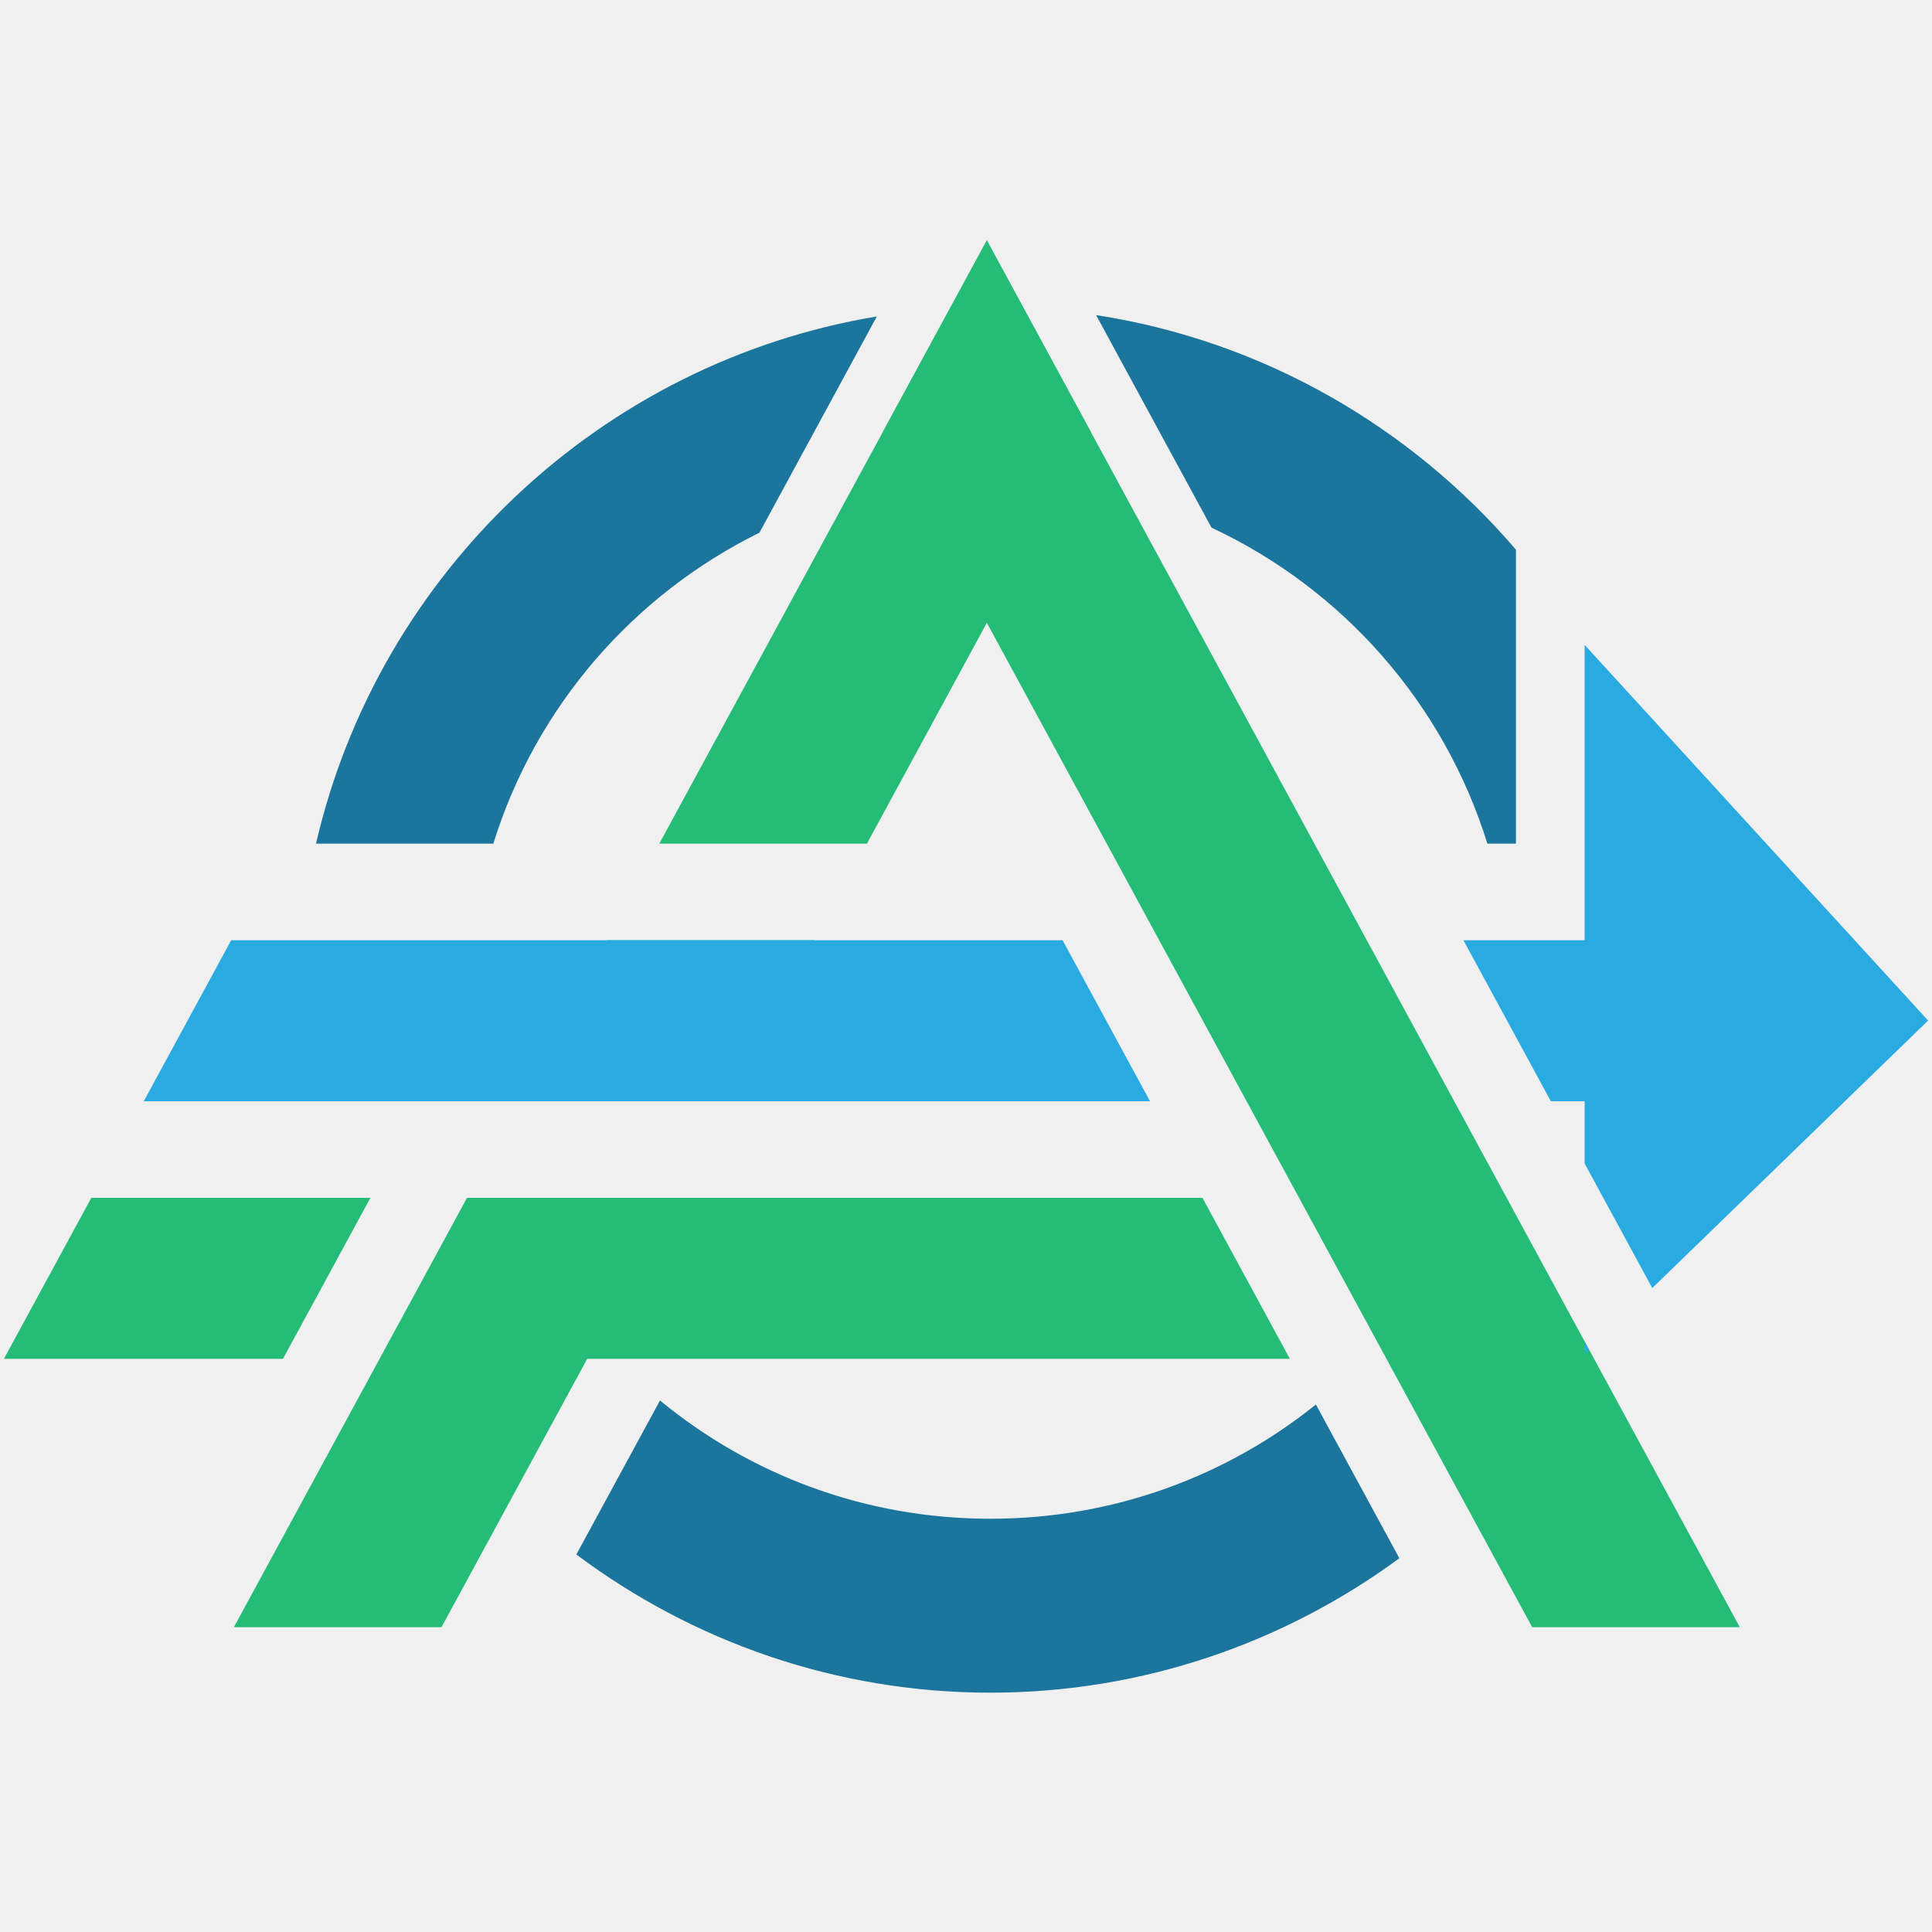
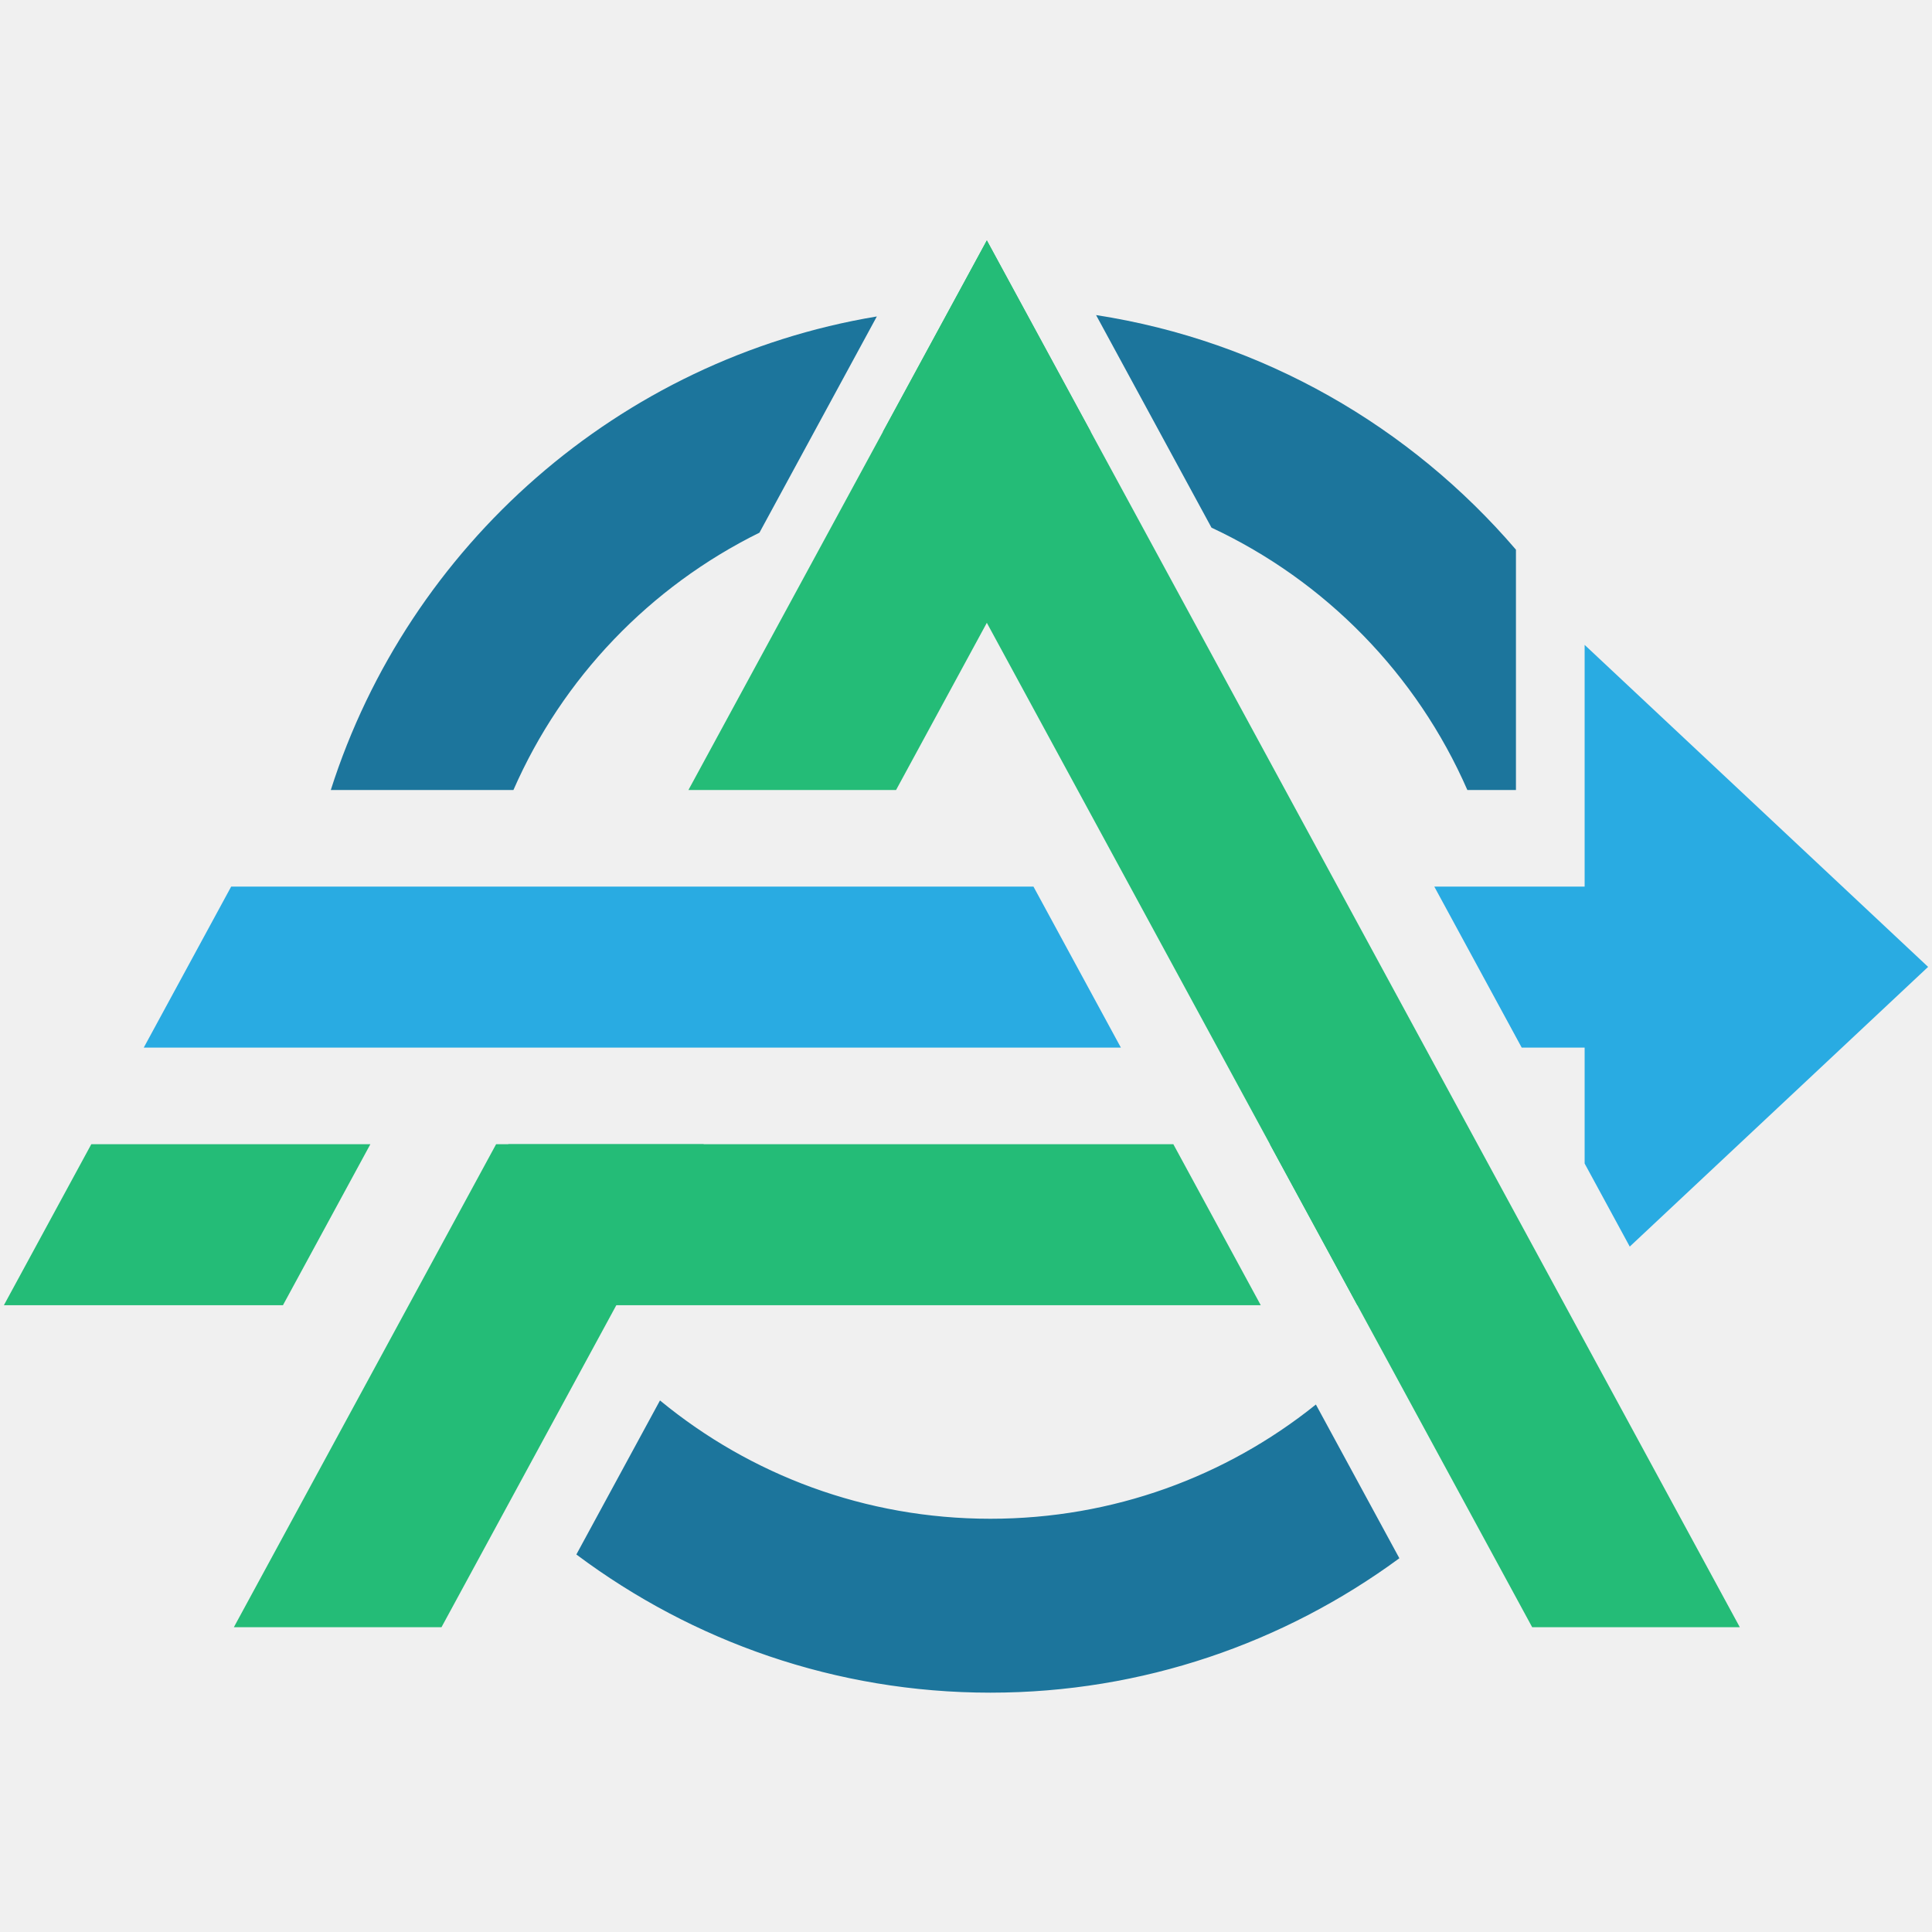
<svg xmlns="http://www.w3.org/2000/svg" version="1.1" id="ThinkAheadLogo" x="0px" y="0px" width="900" height="900" viewBox="0 0 900 900" enable-background="new 0 0 4000 2000" xml:space="preserve">
  <defs id="defs28">
    </defs>
  <g id="text" transform="translate(-1563.178,-269.6895)">
    <path fill-rule="evenodd" clip-rule="evenodd" fill="#29abe2" d="m 2608.435,1412.361 c 0,-38.167 0,-73.365 0,-109.567 21.349,0 41.238,0 62.187,0 0,93.433 0,185.997 0,279.668 -20.553,0 -40.424,0 -61.094,0 -0.612,-7.487 -1.16,-14.153 -1.937,-23.646 -25.614,23.374 -53.579,32.157 -85.697,23.133 -21.78,-6.121 -38.803,-19.292 -51.997,-37.197 -29.473,-39.995 -26.431,-94.736 6.671,-130.772 17.603,-19.165 39.476,-28.717 65.283,-30.567 26.062,-1.869 46.027,10.748 66.584,28.948 z m -98.233,69.67 c -0.44,28.466 18.907,50.786 44.274,51.074 28.304,0.326 51.386,-20.724 52.226,-47.627 0.884,-28.289 -20.334,-51.25 -47.622,-51.536 -27.935,-0.292 -48.441,19.884 -48.878,48.089 z" id="path11" />
    <path fill-rule="evenodd" clip-rule="evenodd" fill="#29abe2" d="m 2067.071,1520.65 c 14.036,7.691 28.612,15.68 43.19,23.668 -19.896,36.9 -84.111,52.724 -130.166,32.244 -49.23,-21.892 -71.603,-72.276 -53.966,-127.33 16.148,-50.406 71.824,-77.142 127.821,-63.24 51.135,12.693 80.33,60.189 71.132,118.082 -46.837,0 -94.017,0 -141.372,0 4.029,37.702 43.327,45.137 83.361,16.576 z m 1.257,-52.185 c -3.826,-24.777 -20.905,-38.089 -46.146,-37.455 -23.558,0.59 -39.666,14.873 -41.483,37.455 28.902,0 57.75,0 87.629,0 z" id="path17" />
    <path fill-rule="evenodd" clip-rule="evenodd" fill="#29abe2" d="m 2326.23,1466.555 c 0.136,-12.847 -4.632,-21.313 -15.675,-26.697 -19.519,-9.52 -39.227,-7.97 -59.088,-1.814 -5.609,1.734 -10.995,4.193 -17.443,6.694 -11.689,-9.5 -23.445,-19.056 -36.613,-29.759 14.497,-14.232 31.797,-22.01 50.053,-27.322 25.088,-7.301 50.72,-7.352 76.189,-1.644 43.292,9.7 65.873,37.364 66.887,81.76 0.362,15.797 0.885,31.652 0.01,47.405 -1.24,22.289 0.687,42.206 30.535,49.225 -15.521,13.537 -30.251,21.767 -46.517,23.457 -18.844,1.959 -27.121,-15.266 -38.632,-27.952 -2.86,2.403 -5.799,4.698 -8.544,7.206 -31.457,28.729 -83.52,28.018 -115.11,-0.688 -32.421,-29.462 -23.773,-83.645 16.534,-98.816 31.923,-12.019 63.538,-11.805 97.416,-1.055 z m -0.681,35.346 c -10.586,-0.762 -20.38,-2.09 -30.156,-1.97 -7.77,0.094 -15.888,0.855 -23.182,3.31 -9.73,3.278 -17.771,9.808 -16.945,21.492 0.83,11.73 8.41,18.339 19.518,21.208 29.76,7.696 53.188,-11.836 50.765,-44.04 z" id="path15" />
    <path fill-rule="evenodd" clip-rule="evenodd" fill="#29abe2" d="m 1861.686,1582.395 c -19.119,0 -38.087,0 -58.452,0 -0.25,-5.698 -0.667,-10.993 -0.683,-16.288 -0.098,-30.12 0.146,-60.241 -0.202,-90.357 -0.361,-31.34 -22.26,-48.259 -52.466,-39.5 -32.733,9.495 -36.522,20.854 -35.499,44.147 1.275,29.073 0.226,58.249 0.184,87.381 -0.01,4.792 0,9.584 0,15.176 -21.026,0 -40.122,0 -60.563,0 0,-93.419 0,-186.385 0,-280.324 19.828,0 39.276,0 60.297,0 0,33.92 0,67.312 0,103.263 5.426,-2.852 8.771,-4.236 11.716,-6.219 24.023,-16.155 50.651,-19.677 78.027,-13.403 32.687,7.49 54.408,29.513 56.837,62.329 3.258,44.025 0.806,88.473 0.806,133.795 z" id="path14" />
    <path fill-rule="evenodd" clip-rule="evenodd" fill="#29abe2" d="m 1446.188,1312.641 c 16.073,0 31.292,0 48.989,0 36.649,88.928 73.556,178.481 111.198,269.814 -22.323,0 -42.593,0 -63.623,0 -6.008,-15.186 -11.945,-30.191 -17.929,-45.314 -37.688,0 -74.599,0 -112.279,0 -6.107,15.207 -12.115,30.163 -18.416,45.849 -20.883,0 -41.37,0 -64.75,0 36.211,-91.761 77.888,-179.619 116.81,-270.349 z m 24.541,97.983 c -1.168,0.067 -2.336,0.134 -3.502,0.198 -9.429,23.103 -18.859,46.204 -28.907,70.824 20.749,0 39.521,0 60.186,0 -9.654,-24.682 -18.716,-47.851 -27.777,-71.022 z" id="path12" />
    <path fill-rule="evenodd" clip-rule="evenodd" fill="#29abe2" d="m 2289.155,1251.961 c -4.656,4.301 -8.566,7.914 -12.337,11.398 -0.367,7.921 -0.705,15.248 -1.098,23.716 -8.119,0 -15.697,0 -24.501,0 0,-31.244 0,-62.485 0,-94.929 7.354,0 14.466,0 23.399,0 0,13.182 0,26.697 0,38.633 14.648,-13.269 29.241,-26.486 43.701,-39.584 10.168,0 19.33,0 31.629,0 -14.72,16.277 -27.754,30.689 -41.514,45.904 13.094,15.996 26.318,32.148 41.16,50.277 -11.359,0 -20.339,0 -31.742,0 -8.48,-10.468 -18.285,-22.567 -28.697,-35.415 z" id="path21" />
    <path fill-rule="evenodd" clip-rule="evenodd" fill="#29abe2" d="m 2095.016,1287.334 c 0,-33.093 0,-63.589 0,-95.228 6.754,0 12.895,0 18.916,0 18.597,17.856 37.404,35.915 58.016,55.708 0,-18.828 0,-36.49 0,-55.293 9.189,0 16.256,0 24.776,0 0,31.07 0,62.352 0,95.482 -6.214,0.277 -12.824,0.572 -16.839,0.75 -20.839,-19.338 -39.918,-37.041 -60.072,-55.745 0,17.919 0,35.734 0,54.325 -9.366,10e-4 -16.85,10e-4 -24.797,10e-4 z" id="path19" />
    <path fill-rule="evenodd" clip-rule="evenodd" fill="#29abe2" d="m 2037.219,1288.395 c -8.582,0 -15.886,0 -24.628,0 0,-31.936 0,-63.497 0,-95.955 7.983,0 15.666,0 24.628,0 0,31.317 0,62.9 0,95.955 z" id="path23" />
    <path fill-rule="evenodd" clip-rule="evenodd" fill="#29abe2" d="m 1931.717,1191.751 c 9.999,0 17.217,0 25.333,0 0,32.175 0,63.452 0,95.706 -8.277,0 -15.852,0 -25.235,0 0,-12.084 0,-23.638 0,-35.994 -17.265,0 -32.736,0 -49.882,0 0,12.126 0,23.698 0,36.095 -8.839,0 -16.03,0 -24.531,0 0,-31.82 0,-63.481 0,-95.813 7.995,0 15.251,0 24.133,0 0.547,11.367 1.08,22.424 1.667,34.623 15.985,0 31.355,0 48.515,0 0,-11.446 0,-22.536 0,-34.617 z" id="path20" />
    <path fill-rule="evenodd" clip-rule="evenodd" fill="#29abe2" d="m 1812.308,1191.923 c 0,8.689 0,15.456 0,23.433 -10.774,0.479 -20.902,0.925 -32.729,1.445 0,23.426 0,46.4 0,70.488 -9.771,0 -17.816,0 -27.658,0 0,-22.98 0,-45.908 0,-69.922 -11.864,-0.569 -22.054,-1.059 -33.472,-1.607 0,-7.912 0,-15.385 0,-23.837 31.38,0 62.169,0 93.859,0 z" id="path22" />
  </g>
  <g id="old" style="display:none" transform="translate(-96.242,113.0105)">
    <path fill-rule="evenodd" clip-rule="evenodd" fill="#22b573" d="m 368.712,523.725 c -22.951,41.188 -44.813,80.429 -66.819,119.927 h -95.732 c 36.477,-65.897 75.572,-130.414 110.816,-194.091 h 326.155 c 13.464,24.404 26.262,47.601 40.915,74.164 z" id="path4" style="display:none;fill:#21ae6e;fill-opacity:1" />
    <path fill-rule="evenodd" clip-rule="evenodd" fill="#22b573" d="m 904.957,643.656 c -34.113,0 -65.707,0 -98.855,0 -83.582,-153.657 -167.493,-307.923 -252.825,-464.799 -19.024,34.539 -36.577,66.397 -54.532,98.987 -30.424,0 -60.944,0 -94.212,0 50.561,-93.047 100.473,-184.9 150.976,-277.844 116.674,214.905 232.495,428.239 349.448,643.656 z" id="path2" style="display:none;fill:#21ae6e;fill-opacity:1" />
    <g id="g19" style="display:inline" transform="translate(96.62086,-114.239)">
      <path fill="#123c5e" d="m 658.261,327.808 c 25.476,36.151 41.342,79.535 43.848,126.407 10.709,24.084 18.084,34.896 23.84,43.084 V 283.983 c -4.305,-6.061 -8.727,-11.981 -13.317,-17.756 -18.88,19.861 -36.864,40.51 -54.371,61.581 z" id="path10" style="display:none;fill:#123d60;fill-opacity:1" />
    </g>
    <path id="path13" style="display:none;fill:#29abe2;fill-opacity:1" d="m 241.801,277.844 c -0.748,3.128 -1.463,6.268 -2.115,9.434 h 82.975 c 0.905,-3.178 1.932,-6.307 2.963,-9.434 z" />
    <path fill="#29abe2" d="m 693.792,552.539 c -39.344,27.875 -85.396,43.076 -137.529,43.076 -51.139,0 -98.62,-15.643 -137.794,-43.076 h -52.461 l -23.69,42.567 c 26.219,23.231 55.773,41.982 88.113,55.661 39.877,16.866 82.212,25.488 125.832,25.488 43.618,0 85.956,-8.52 125.832,-25.389 21.812,-9.225 32.945,-15.348 52.056,-28.963" id="path9" style="display:inline;fill:#1d77a0;fill-opacity:1" />
    <path id="path1" style="display:inline;fill:#1d77a0;fill-opacity:1" d="m 606.318,33.689 54.412,100.24 c 78.014,37.339 133.14,115.131 138,206.047 7.833,8.341 14.513,17.931 19.334,28.395 v -204.75 C 807.902,149.817 797.061,136.727 784.851,124.517 755.178,94.844 720.601,71.543 682.107,55.261 657.678,44.929 632.321,37.726 606.318,33.689 Z" />
    <path id="path16" style="fill:#1d77a0;fill-opacity:1" d="m 504.403,34.055 c -25.371,4.064 -50.114,11.158 -73.975,21.25 -38.496,16.282 -73.059,39.562 -102.732,69.234 -29.673,29.672 -52.976,64.403 -69.256,102.898 -6.987,16.518 -12.525,33.198 -16.639,50.406 h 83.822 c 20.489,-62.117 65.523,-113.794 123.691,-142.494 z" />
    <path id="rect49" style="display:inline;fill:#21ae6e;fill-opacity:1;stroke:none;stroke-width:1.617;stroke-opacity:1" d="m 136.964,449.561 c -13.411,24.655 -26.967,49.575 -40.342,74.164 H 222.757 c 14.374,-24.851 28.612,-49.594 42.211,-74.164 z" />
    <path id="path3" style="display:inline;fill:#29abe2;fill-opacity:1" d="m 204.7,325.032 c -13.877,25.511 -27.673,50.874 -41.496,76.287 H 628.075 C 612.954,375.16 598.469,350.09 583.991,325.032 Z" />
    <path fill-rule="evenodd" clip-rule="evenodd" fill="#29abe2" d="m 839.931,183.914 c 0,5.816 -0.01,23.529 0,29.346 0.08,59.907 1.057,149.568 -0.149,209.449 l 23.571,44.595 c 46.887,-45.013 91.897,-88.227 138.002,-132.493" id="path28" style="display:inline" />
    <path id="path24" style="display:inline;fill:#29abe2;fill-opacity:1" d="m 797.443,325.032 c 0.571,4.94 1.018,9.918 1.287,14.943 v 7.119 c 6.446,11.872 12.89,23.741 19.334,35.611 v -57.674 h -19.334 z" />
    <g id="flash-lines" style="display:none" transform="translate(109.7629,-107.669)">
      <path id="path48" d="m 0,558.043 v 54.842 h 117.984 c 9.749,-17.457 19.512,-34.939 29.221,-52.328 -2.343,-1.548 -3.121,-2.514 -3.9,-2.514 -44.432,-0.021 -93.873,-0.006 -143.305,0 z m -148.773,10.49 c -0.006,0.029 -0.011,0.057 -0.018,0.086 0.006,-0.029 0.011,-0.058 0.018,-0.086 z m -0.83,23.002 c 0.048,6.829 0.197,13.879 0.197,21.35 0,-7.47 -0.15,-14.521 -0.197,-21.35 z" style="display:inline;fill:#22b573;fill-opacity:1" />
      <path id="path43" d="m 0,558.043 v 54.842 h 117.984 c 9.749,-17.457 19.512,-34.939 29.221,-52.328 -2.343,-1.548 -3.121,-2.514 -3.9,-2.514 -44.432,-0.021 -93.873,-0.006 -143.305,0 z m -148.773,10.49 c -0.006,0.029 -0.011,0.057 -0.018,0.086 0.006,-0.029 0.011,-0.058 0.018,-0.086 z m -0.83,23.002 c 0.048,6.829 0.197,13.879 0.197,21.35 0,-7.47 -0.15,-14.521 -0.197,-21.35 z" style="fill:#22b573;fill-opacity:1" />
      <path id="path42" d="m 0,432.701 v 76.287 h 518.312 c -15.121,-26.159 -29.606,-51.229 -44.084,-76.287 z" style="display:inline;fill:#29abe2;fill-opacity:1" />
      <path id="path44" style="fill:#29abe2;fill-opacity:1" d="m 49.303,352.604 c -9.102,3e-4 -31.696,0.097 -49.303,0.17 v 42.174 h 49.572 35.832 c 0.652,-3.166 1.367,-6.306 2.115,-9.434 2.669,-11.164 6.003,-22.091 9.877,-32.91 H 92.75 c -4.777,1.6e-4 -17.58,0.066 -25.23,0.096 0.015,-0.035 0.026,-0.061 0.041,-0.096 z m -161.502,0.145 c 4.603,0.095 10.949,0.152 18.402,0.186 -7.453,-0.034 -13.8,-0.091 -18.402,-0.186 z m 43.447,0 c 4.838,0.1 11.839,0.156 19.623,0.193 -7.784,-0.038 -14.785,-0.094 -19.623,-0.193 z" />
      <path id="path45" style="display:inline;fill:#22b573;fill-opacity:1;stroke:none;stroke-width:1.035;stroke-opacity:1" d="m -134.453,558.043 c -9.11,0 -14.227,5.24 -14.736,13.471 -0.814,13.169 -0.217,26.43 -0.217,41.371 H 0 v -54.842 c -46.378,0.005 -92.765,0 -134.453,0 z" />
      <path id="path46" style="fill:#29abe2;fill-opacity:1;stroke:none;stroke-width:1.035;stroke-opacity:1" d="m -159.652,432.701 v 76.287 H 0 v -76.287 z" />
      <path id="path47" style="fill:#29abe2;fill-opacity:1;stroke:none;stroke-width:1.035;stroke-opacity:1" d="m -112.199,352.748 v 42.199 H -68.752 0 v -42.174 c -17.544,0.073 -30.082,0.123 -49.129,0.168 -7.784,-0.038 -14.785,-0.094 -19.623,-0.193 v 0.227 c -18.061,0.006 -34.242,-0.037 -43.447,-0.227 z" />
    </g>
    <g id="arrow-right" style="display:inline;fill:#1d77a0;fill-opacity:1" transform="translate(-137.5581)">
      <path id="path51" style="display:none;fill:#1d77a0;fill-opacity:1" d="m 690.13,439.27 c 13.786,25.393 27.624,50.88 41.418,76.287 h 11.934 c 0.268,-23.401 0.292,-49.73 0.234,-76.287 z" transform="translate(234.179,-114.239)" />
      <path id="rect31" style="display:none;fill:#1d77a0;fill-opacity:1" d="m 960.128,169.744 17.361,14.17 -0.149,238.795 -11.613,-21.39 -9.846,-116.123 z" />
      <path fill-rule="evenodd" clip-rule="evenodd" fill="#29abe2" d="m 977.489,183.914 c 0,5.816 -9.747,23.529 -9.737,29.346 0.08,59.907 -2.189,151.732 9.588,209.449 l 23.571,44.595 c 46.887,-45.013 91.897,-88.227 138.002,-132.493" id="path31" style="display:none;fill:#1d77a0;fill-opacity:1" />
    </g>
    <g id="gaps" style="display:none" transform="translate(96.62086,-114.239)">
      <path id="rect14-8" style="fill:#1a1a1a;fill-opacity:0.584;stroke:none;stroke-width:75.97;stroke-dasharray:none;stroke-opacity:0.497" d="m 487.371,439.271 c 14.478,25.058 28.963,50.128 44.084,76.287 h 46.209 c -13.823,-25.413 -27.62,-50.776 -41.496,-76.287 z" />
      <path id="rect25" style="fill:#666666;fill-opacity:1;stroke:none;stroke-width:64.988;stroke-dasharray:none;stroke-opacity:0.497" d="m 168.348,563.801 c -13.599,24.57 -27.837,49.313 -42.211,74.164 h 52.01 c 14.374,-24.851 28.61,-49.594 42.209,-74.164 z" />
      <path id="rect26" style="fill:#666666;fill-opacity:1;stroke:none;stroke-width:115.643;stroke-dasharray:none;stroke-opacity:0.497" d="m 256.037,666.777 c -7.986,14.333 -15.875,28.494 -23.717,42.568 h 13.377 l 23.689,-42.568 z" />
      <path id="rect27" style="fill:#666666;fill-opacity:1;stroke:none;stroke-width:58.896;stroke-dasharray:none;stroke-opacity:0.497" d="m 272.08,637.984 c -5.514,9.896 -10.649,19.113 -16.055,28.814 h 109.277 v -28.814 z" />
      <path id="rect28" style="fill:#666666;fill-opacity:0.642;stroke:none;stroke-width:46.594;stroke-dasharray:none;stroke-opacity:0.497" d="m 407.779,148.295 -55.086,101.293 c -10e-4,6.5e-4 -0.003,0.001 -0.004,0.002 h 32.652 c 18.309,-33.695 36.675,-67.495 55.041,-101.295 z" />
      <path id="rect29" style="fill:#666666;fill-opacity:0.642;stroke:none;stroke-width:43.714;stroke-dasharray:none;stroke-opacity:0.497" d="m 477.18,147.928 c 18.157,33.444 36.292,66.849 54.42,100.24 h 32.51 L 509.697,147.928 Z" />
      <path id="rect34" style="fill:#666666;fill-opacity:0.642;stroke:none;stroke-width:80;stroke-dasharray:none;stroke-opacity:0.497" d="M 721.443,277.859 V 496.945 l 21.717,40.002 c 1.206,-59.881 0.23,-149.542 0.15,-209.449 -0.01,-5.817 0,-23.53 0,-29.346 z" />
    </g>
  </g>
  <g id="unbroken-objects" style="display:none" transform="translate(-96.242,113.0105)">
    <path id="path7" style="color:#000000;display:inline;fill:#1c759c;fill-opacity:1;-inkscape-stroke:none" d="m 612.862,655.085 c -41.448,33.113 -94.05,52.91 -151.498,52.91 -51.434,0 -98.961,-15.889 -138.084,-42.984 H 301.161 l -32.051,59.033 c 53.741,40.12 120.277,63.967 192.254,63.967 70.917,0 136.57,-23.139 189.908,-62.184 z" transform="translate(96.242,-113.0105)" />
    <path style="color:#000000;display:inline;fill:#1c759c;fill-opacity:1;-inkscape-stroke:none" d="m 612.862,655.085 c -41.448,33.113 -94.05,52.91 -151.498,52.91 -51.434,0 -98.961,-15.889 -138.084,-42.984 h -35.119 l -28.217,51.971 c 55.248,44.386 125.302,71.029 201.42,71.029 70.917,0 136.57,-23.139 189.908,-62.184 z" id="circle-bottom" transform="translate(96.242,-113.0105)" />
+     <path style="color:#000000;display:none;fill:#1c759c;fill-opacity:1;-inkscape-stroke:none" d="m 510.596,146.778 53.766,99.025 c 61.153,28.574 108.213,81.87 128.52,147.207 h 13.305 V 256.059 C 657.098,198.781 588.381,158.778 510.596,146.778 Z" id="path18" transform="translate(96.242,-113.0105)" />
+     <path style="color:#000000;display:none;fill:#1c759c;fill-opacity:1;-inkscape-stroke:none" d="M 408.469,147.415 C 279.705,168.826 176.359,266.963 147.205,393.011 h 82.607 c 19.782,-63.691 65.078,-115.804 123.971,-144.873 z" id="circle-top-left" transform="translate(96.242,-113.0105)" />
    <path id="circle-top-right" style="color:#000000;display:inline;fill:#000000;fill-opacity:0;-inkscape-stroke:none" d="m 510.596,146.778 53.766,99.025 c 65.162,30.447 114.327,88.963 132.168,160.207 h 9.656 V 256.059 C 657.098,198.781 588.381,158.778 510.596,146.778 Z m 227.59,153.637 v 105.596 h 40.146 C 771.209,368.077 757.39,332.461 738.186,300.415 Z" transform="translate(96.242,-113.0105)" />
    <path style="color:#000000;display:inline;fill:#1c759c;fill-opacity:0.5;-inkscape-stroke:none" d="m 606.838,33.768 53.766,99.025 C 743.167,171.371 800.092,254.992 800.092,352.5 c 0,4.193 -0.215,8.329 -0.428,12.467 l 57.643,106.164 C 871.963,434.382 880.105,394.379 880.105,352.5 880.105,191.597 761.247,57.588 606.838,33.768 Z" id="path91" />
    <path style="color:#000000;display:inline;fill:#1c759c;fill-opacity:0.5;-inkscape-stroke:none" d="m 557.605,30 c -177.638,0 -322.5,144.862 -322.5,322.5 0,177.638 144.862,322.5 322.5,322.5 177.638,0 322.5,-144.862 322.5,-322.5 C 880.105,174.862 735.243,30 557.605,30 Z m 0,80.016 c 134.394,0 242.486,108.09 242.486,242.484 0,134.394 -108.092,242.484 -242.486,242.484 -134.394,0 -242.484,-108.09 -242.484,-242.484 0,-134.394 108.09,-242.484 242.484,-242.484 z" id="path6-0" />
-     <path id="path26" style="display:inline;fill:#29abe2;fill-opacity:0.5;stroke-width:114.369;stroke-opacity:0.497" d="m 840,487.5 v -300 l 160,150 z" />
+     <path id="path34" style="display:inline;fill:#24bc77;fill-opacity:1;stroke:none;stroke-width:159.743" d="M 459.707,111.99 108.945,758.012 h 96.721 l 302.4,-556.953 -0.002,-0.002 0.002,-0.002 z" transform="translate(96.242,-113.0105)" />
+     <path id="path53" style="display:inline;fill:#29abe2;fill-opacity:0.5;stroke-width:114.369;stroke-opacity:0.497" d="m 738.186,600.415 v -300 l 160,150 z" transform="translate(96.242,-113.0105)" />
  </g>
-   <g id="g1" style="display:none" transform="translate(-96.242,113.0105)">
+   <g id="eyes-top" style="display:none">
+     <circle style="fill:#ffffff;fill-opacity:1;stroke:none;stroke-width:66.667" id="circle59" cx="356.135" cy="451.877" r="33.271" />
+     <circle style="fill:#ffffff;fill-opacity:1;stroke:none;stroke-width:66.667" id="eye-left-top" cx="595.033" cy="451.877" r="33.271" />
+     <circle style="fill:#000000;fill-opacity:1;stroke:none;stroke-width:80" id="eye-right-top" cx="345.932" cy="456.011" r="21.016" />
+     <circle style="fill:#000000;fill-opacity:1;stroke:none;stroke-width:80" id="eye-left-top-pupil" cx="604.638" cy="446.67" r="21.016" />
+     <circle style="fill:#ffffff;fill-opacity:1;stroke:none;stroke-width:111.247" id="eye-right-top-pupil" cx="335.1" cy="446.594" r="3.139" />
+     <circle style="fill:#ffffff;fill-opacity:1;stroke:none;stroke-width:111.247" id="eye-left-top-gleam" cx="595.891" cy="436.184" r="3.139" />
+   </g>
+   <g id="eye-right-top-gleam" style="display:none" transform="translate(-96.242,113.0105)">
    <path id="path76" style="display:inline;fill:#1a1a1a;fill-opacity:0.584;stroke:none;stroke-width:86.05;stroke-dasharray:none;stroke-opacity:0.497" d="M 569.959,24.783 906.709,645 H 938.709 L 601.959,24.783 Z" />
    <path id="path75" style="display:inline;fill:#1a1a1a;fill-opacity:0.584;stroke:none;stroke-width:86.05;stroke-dasharray:none;stroke-opacity:0.497" d="M 569.959,24.783 906.709,645 h 45 L 614.959,24.783 Z" />
    <path id="path37" style="display:inline;fill:#1a1a1a;fill-opacity:0.584;stroke:none;stroke-width:86.05;stroke-dasharray:none;stroke-opacity:0.497" d="M 428.238,24.783 764.988,645 h 45 L 473.238,24.783 Z" />
    <path id="path5" style="display:inline;fill:#1a1a1a;fill-opacity:0.584;stroke:none;stroke-width:86.05;stroke-dasharray:none;stroke-opacity:0.497" d="M 555.947,177.115 301.908,645 H 346.908 L 584.947,206.584 Z" />
    <path id="path60" style="display:inline;fill:#1a1a1a;fill-opacity:0.584;stroke:none;stroke-width:86.05;stroke-dasharray:none;stroke-opacity:0.497" d="M 555.947,177.115 301.908,645 h 32 L 571.947,206.584 Z" />
    <path id="path58" style="display:inline;fill:#1a1a1a;fill-opacity:0.584;stroke:none;stroke-width:86.05;stroke-dasharray:none;stroke-opacity:0.497" d="M 509.936,24.783 173.188,645 h 32 L 541.936,24.783 Z" />
    <path id="path39" style="display:inline;fill:#1a1a1a;fill-opacity:0.584;stroke:none;stroke-width:86.05;stroke-dasharray:none;stroke-opacity:0.497" d="M 496.936,24.783 160.188,645 h 44.999 L 541.936,24.783 Z" />
    <path id="path87" style="display:inline;fill:#4d4d4d;fill-opacity:0.582;stroke-width:57.225;stroke-opacity:0.497" d="m 802.428,139.582 h 32 v 397.638 h -32 z" />
-     <path id="rect82" style="display:inline;fill:#4d4d4d;fill-opacity:0.582;stroke-width:57.225;stroke-opacity:0.497" d="m 808,139.582 h 32 v 397.638 h -32 z" />
-     <path id="path62" style="display:inline;fill:#333333;fill-opacity:0.584;stroke:none;stroke-width:65.26;stroke-dasharray:none;stroke-opacity:0.497" d="m 75.02,520 v 32 h 601.804 l 2.9e-4,-32 z" />
-     <path id="path55" style="display:inline;fill:#1a1a1a;fill-opacity:0.584;stroke:none;stroke-width:56.477;stroke-dasharray:none;stroke-opacity:0.497" d="m 135.121,400 v 45 h 530.844 l -24.723,-45 z" />
-     <path id="path54" style="fill:#1a1a1a;fill-opacity:0.584;stroke:none;stroke-width:56.477;stroke-dasharray:none;stroke-opacity:0.497" d="m 145.121,280 v 45 h 486.844 l -40.723,-45 z" />
-     <path id="path97" style="display:inline;fill:#1a1a1a;fill-opacity:0.584;stroke:none;stroke-width:34.804;stroke-dasharray:none;stroke-opacity:0.497" d="m 737.178,280 v 45 h 169.427 l 7e-5,-45 z" />
-     <path id="path8" style="display:inline;fill:#1a1a1a;fill-opacity:0.584;stroke:none;stroke-width:29.349;stroke-dasharray:none;stroke-opacity:0.497" d="m 737.178,293 v 32 h 169.427 l 7e-5,-32 z" />
+     <path id="path62" style="display:inline;fill:#333333;fill-opacity:0.584;stroke:none;stroke-width:65.26;stroke-dasharray:none;stroke-opacity:0.497" d="m 75.02,495 v 32 h 601.804 l 2.9e-4,-32 z" />
+     <path id="path55" style="display:inline;fill:#1a1a1a;fill-opacity:0.584;stroke:none;stroke-width:56.477;stroke-dasharray:none;stroke-opacity:0.497" d="m 135.121,375 v 45 h 530.844 l -24.723,-45 z" />
+     <path id="path54" style="fill:#1a1a1a;fill-opacity:0.584;stroke:none;stroke-width:56.477;stroke-dasharray:none;stroke-opacity:0.497" d="m 145.121,255 v 45 h 486.844 l -40.723,-45 z" />
+     <path id="path97" style="display:inline;fill:#1a1a1a;fill-opacity:0.584;stroke:none;stroke-width:34.804;stroke-dasharray:none;stroke-opacity:0.497" d="m 737.178,255 v 45 h 169.427 l 7e-5,-45 z" />
+     <path id="path8" style="display:inline;fill:#1a1a1a;fill-opacity:0.584;stroke:none;stroke-width:29.349;stroke-dasharray:none;stroke-opacity:0.497" d="m 737.178,268 v 32 h 169.427 l 7e-5,-32 z" />
    <path id="path49" style="display:inline;fill:#1a1a1a;fill-opacity:0.584;stroke:none;stroke-width:86.05;stroke-dasharray:none;stroke-opacity:0.497" d="M 326.936,24.783 -9.812,645 h 40 L 366.936,24.783 Z" />
  </g>
  <rect style="display:none;fill:#008000;fill-opacity:1;stroke:none;stroke-width:1.701;stroke-opacity:1" id="background" width="900" height="900" x="0" y="0" />
-   <path style="color:#000000;display:none;fill:#1c759c;fill-opacity:0.5;-inkscape-stroke:none" d="m 557.605,30 c -177.638,0 -322.5,144.862 -322.5,322.5 0,177.638 144.862,322.5 322.5,322.5 177.638,0 322.5,-144.862 322.5,-322.5 C 880.105,174.862 735.243,30 557.605,30 Z m 0,80.016 c 134.394,0 242.486,108.09 242.486,242.484 0,134.394 -108.092,242.484 -242.486,242.484 -134.394,0 -242.484,-108.09 -242.484,-242.484 0,-134.394 108.09,-242.484 242.484,-242.484 z" id="path6" transform="translate(-96.242,113.0105)" />
-   <g id="g40">
-     <path id="flash" style="display:inline;fill:#24bc77;fill-opacity:1;stroke:none;stroke-width:46.333;stroke-dasharray:none;stroke-opacity:0.497" d="m 42.535,558.011 -40.72,75 H 131.815 l 40.72,-75 z" />
+   <g id="g40" style="display:inline">
+     <path id="flash" style="display:inline;fill:#24bc77;fill-opacity:1;stroke:none;stroke-width:46.333;stroke-dasharray:none;stroke-opacity:0.497" d="m 42.535,533.011 -40.72,75 H 131.815 l 40.72,-75 z" />
    <path id="path25" style="color:#000000;display:inline;fill:#1c759c;fill-opacity:1;stroke:#1c759c;stroke-opacity:1;-inkscape-stroke:none" d="m 307.598,653.153 -38.463,70.844 c 53.744,40.126 120.251,64.014 192.229,64.014 70.925,0 136.54,-23.193 189.867,-62.26 l -38.391,-70.705 c -41.441,33.126 -94.024,52.949 -151.477,52.949 -58.526,0 -111.982,-20.588 -153.766,-54.842 z" />
    <path style="color:#000000;display:none;fill:#1c759c;fill-opacity:1;-inkscape-stroke:none" d="m 738.186,300.415 v 92.596 h 37.398 c -7.652,-33.079 -20.405,-64.239 -37.398,-92.596 z" id="path27" />
-     <path style="color:#000000;display:inline;fill:#1c759c;fill-opacity:1;-inkscape-stroke:none" d="m 510.596,146.778 53.766,99.025 c 61.153,28.574 108.213,81.87 128.52,147.207 h 13.305 V 256.059 C 657.098,198.781 588.381,158.778 510.596,146.778 Z" id="path18" />
-     <path style="color:#000000;display:inline;fill:#1c759c;fill-opacity:1;-inkscape-stroke:none" d="M 408.469,147.415 C 279.705,168.826 176.359,266.963 147.205,393.011 h 82.607 c 19.782,-63.691 65.078,-115.804 123.971,-144.873 z" id="circle-top-left" />
-     <path id="a-left" style="display:inline;fill:#24bc77;fill-opacity:1;stroke:none;stroke-width:86.05;stroke-dasharray:none;stroke-opacity:0.497" d="m 459.707,111.991 -14.01,25.803 h -0.004 L 307.123,393.011 h 0.002 96.719 0.002 l 104.221,-191.951 -0.002,-0.002 0.002,-0.002 -34.348,-63.262 h -0.002 z m -177.018,326.02 -40.721,75 h 96.721 l 40.723,-75 h -96.721 z m -65.154,120 -108.59,200 h 96.721 l 67.869,-125 h 327.342 l -40.723,-75 H 314.258 223.436 217.537 Z" />
+     <path id="path38" style="color:#000000;display:inline;fill:#1c759c;fill-opacity:1;-inkscape-stroke:none" d="m 510.596,146.777 53.766,99.025 c 53.15,24.835 95.643,68.351 119.189,122.209 h 22.635 V 256.059 C 657.098,198.78 588.381,158.777 510.596,146.777 Z" />
+     <path id="path36" style="color:#000000;display:inline;fill:#1c759c;fill-opacity:1;-inkscape-stroke:none" d="M 408.469,147.414 C 288.355,167.387 190.386,254.136 154.098,368.012 h 85.078 c 22.873,-52.261 63.628,-94.712 114.607,-119.875 z" />
+     <path id="a-left" style="display:none;fill:#24bc77;fill-opacity:1;stroke:none;stroke-width:86.05;stroke-dasharray:none;stroke-opacity:0.497" d="m 459.707,111.991 -14.01,25.803 h -0.004 L 307.123,393.011 h 0.002 96.719 0.002 l 104.221,-191.951 -0.002,-0.002 0.002,-0.002 -34.348,-63.262 h -0.002 z m -177.018,326.02 -40.721,75 h 96.721 l 40.723,-75 h -96.721 z m -65.154,120 -108.59,200 h 96.721 l 67.869,-125 h 327.342 l -40.723,-75 H 314.258 223.436 217.537 Z" />
    <path id="a-right" style="display:inline;fill:#24bc77;fill-opacity:1;stroke:none;stroke-width:126.119;stroke-dasharray:none;stroke-opacity:0.497" d="m 459.707,111.991 -14.01,25.803 h -0.004 l -34.348,63.262 0.002,0.002 -0.002,0.002 302.4,556.951 h 96.721 L 473.719,137.794 h -0.002 z" />
-     <path id="arrow-bar" style="fill:#29abe2;fill-opacity:1;stroke:none;stroke-width:72.911;stroke-dasharray:none;stroke-opacity:0.497" d="m 107.69,438.011 -40.721,75 H 535.723 l -40.723,-75 z" />
-     <path id="arrowhead-bar" style="fill:#29abe2;fill-opacity:1;stroke:none;stroke-width:72.911;stroke-dasharray:none;stroke-opacity:0.497" d="m 681.723,438.011 40.721,75 H 823.758 v -75 z" />
-     <path id="arrowhead-5" style="display:none;fill:#29abe2;fill-opacity:1;stroke-width:114.369;stroke-opacity:0.497" d="M 738.186,300.415 V 542.005 L 759.202,580.712 898.186,450.415 Z" />
-     <path id="path82" style="display:inline;fill:#29abe2;fill-opacity:1;stroke-width:114.369;stroke-opacity:0.497" d="m 834.428,187.404 v 241.59 l 31.504,58.023 128.496,-124.613 z m 0,324.471 v 5.693 l 2.025,-1.965 z" transform="translate(-96.242,113.0105)" />
+     <path id="path33" style="display:inline;fill:#24bc77;fill-opacity:1;stroke:none;stroke-width:159.743" d="M 459.707,111.99 320.699,368.012 h 96.721 l 90.646,-166.953 -0.002,-0.002 0.002,-0.002 z m -228.596,421.021 -122.166,225 h 96.721 l 122.166,-225 z" />
+     <path id="path35" style="display:inline;fill:#24bc77;fill-opacity:1;stroke:none;stroke-width:115.928;stroke-dasharray:none;stroke-opacity:0.497" d="m 236.811,533.012 v 75 h 350.494 l -40.723,-75 z m 354.771,0 40.723,75 h 25.404 v -75 z" />
+     <path id="arrow-bar" style="fill:#29abe2;fill-opacity:1;stroke:none;stroke-width:72.911;stroke-dasharray:none;stroke-opacity:0.497" d="m 107.689,413.012 -40.721,75 h 455.18 l -40.721,-75 z" />
+     <path id="arrowhead-bar" style="fill:#29abe2;fill-opacity:1;stroke:none;stroke-width:72.911;stroke-dasharray:none;stroke-opacity:0.497" d="m 668.148,413.012 40.721,75 h 114.889 v -75 z" />
+     <path id="arrowhead-5" style="display:inline;fill:#29abe2;fill-opacity:1;stroke-width:114.369;stroke-opacity:0.497" d="M 738.186,300.415 V 542.005 L 759.202,580.712 898.186,450.415 Z" />
+     <path id="path82" style="display:none;fill:#29abe2;fill-opacity:1;stroke-width:114.369;stroke-opacity:0.497" d="m 834.428,187.404 v 241.59 l 31.504,58.023 128.496,-124.613 z m 0,324.471 v 5.693 l 2.025,-1.965 z" transform="translate(-96.242,113.0105)" />
+   </g>
+   <g id="g59" style="display:none">
+     <circle style="fill:#ffffff;fill-opacity:1;stroke:none;stroke-width:66.667" id="path56" cx="333.271" cy="568.271" r="33.271" />
+     <circle style="fill:#ffffff;fill-opacity:1;stroke:none;stroke-width:66.667" id="path56-8" cx="657.387" cy="568.271" r="33.271" />
+     <circle style="fill:#000000;fill-opacity:1;stroke:none;stroke-width:80" id="path57" cx="323.069" cy="572.405" r="21.016" />
+     <circle style="fill:#000000;fill-opacity:1;stroke:none;stroke-width:80" id="path57-3" cx="666.992" cy="563.065" r="21.016" />
+     <circle style="fill:#ffffff;fill-opacity:1;stroke:none;stroke-width:111.247" id="path59" cx="312.237" cy="562.988" r="3.139" />
+     <circle style="fill:#ffffff;fill-opacity:1;stroke:none;stroke-width:111.247" id="path59-6" cx="658.245" cy="552.578" r="3.139" />
  </g>
</svg>
